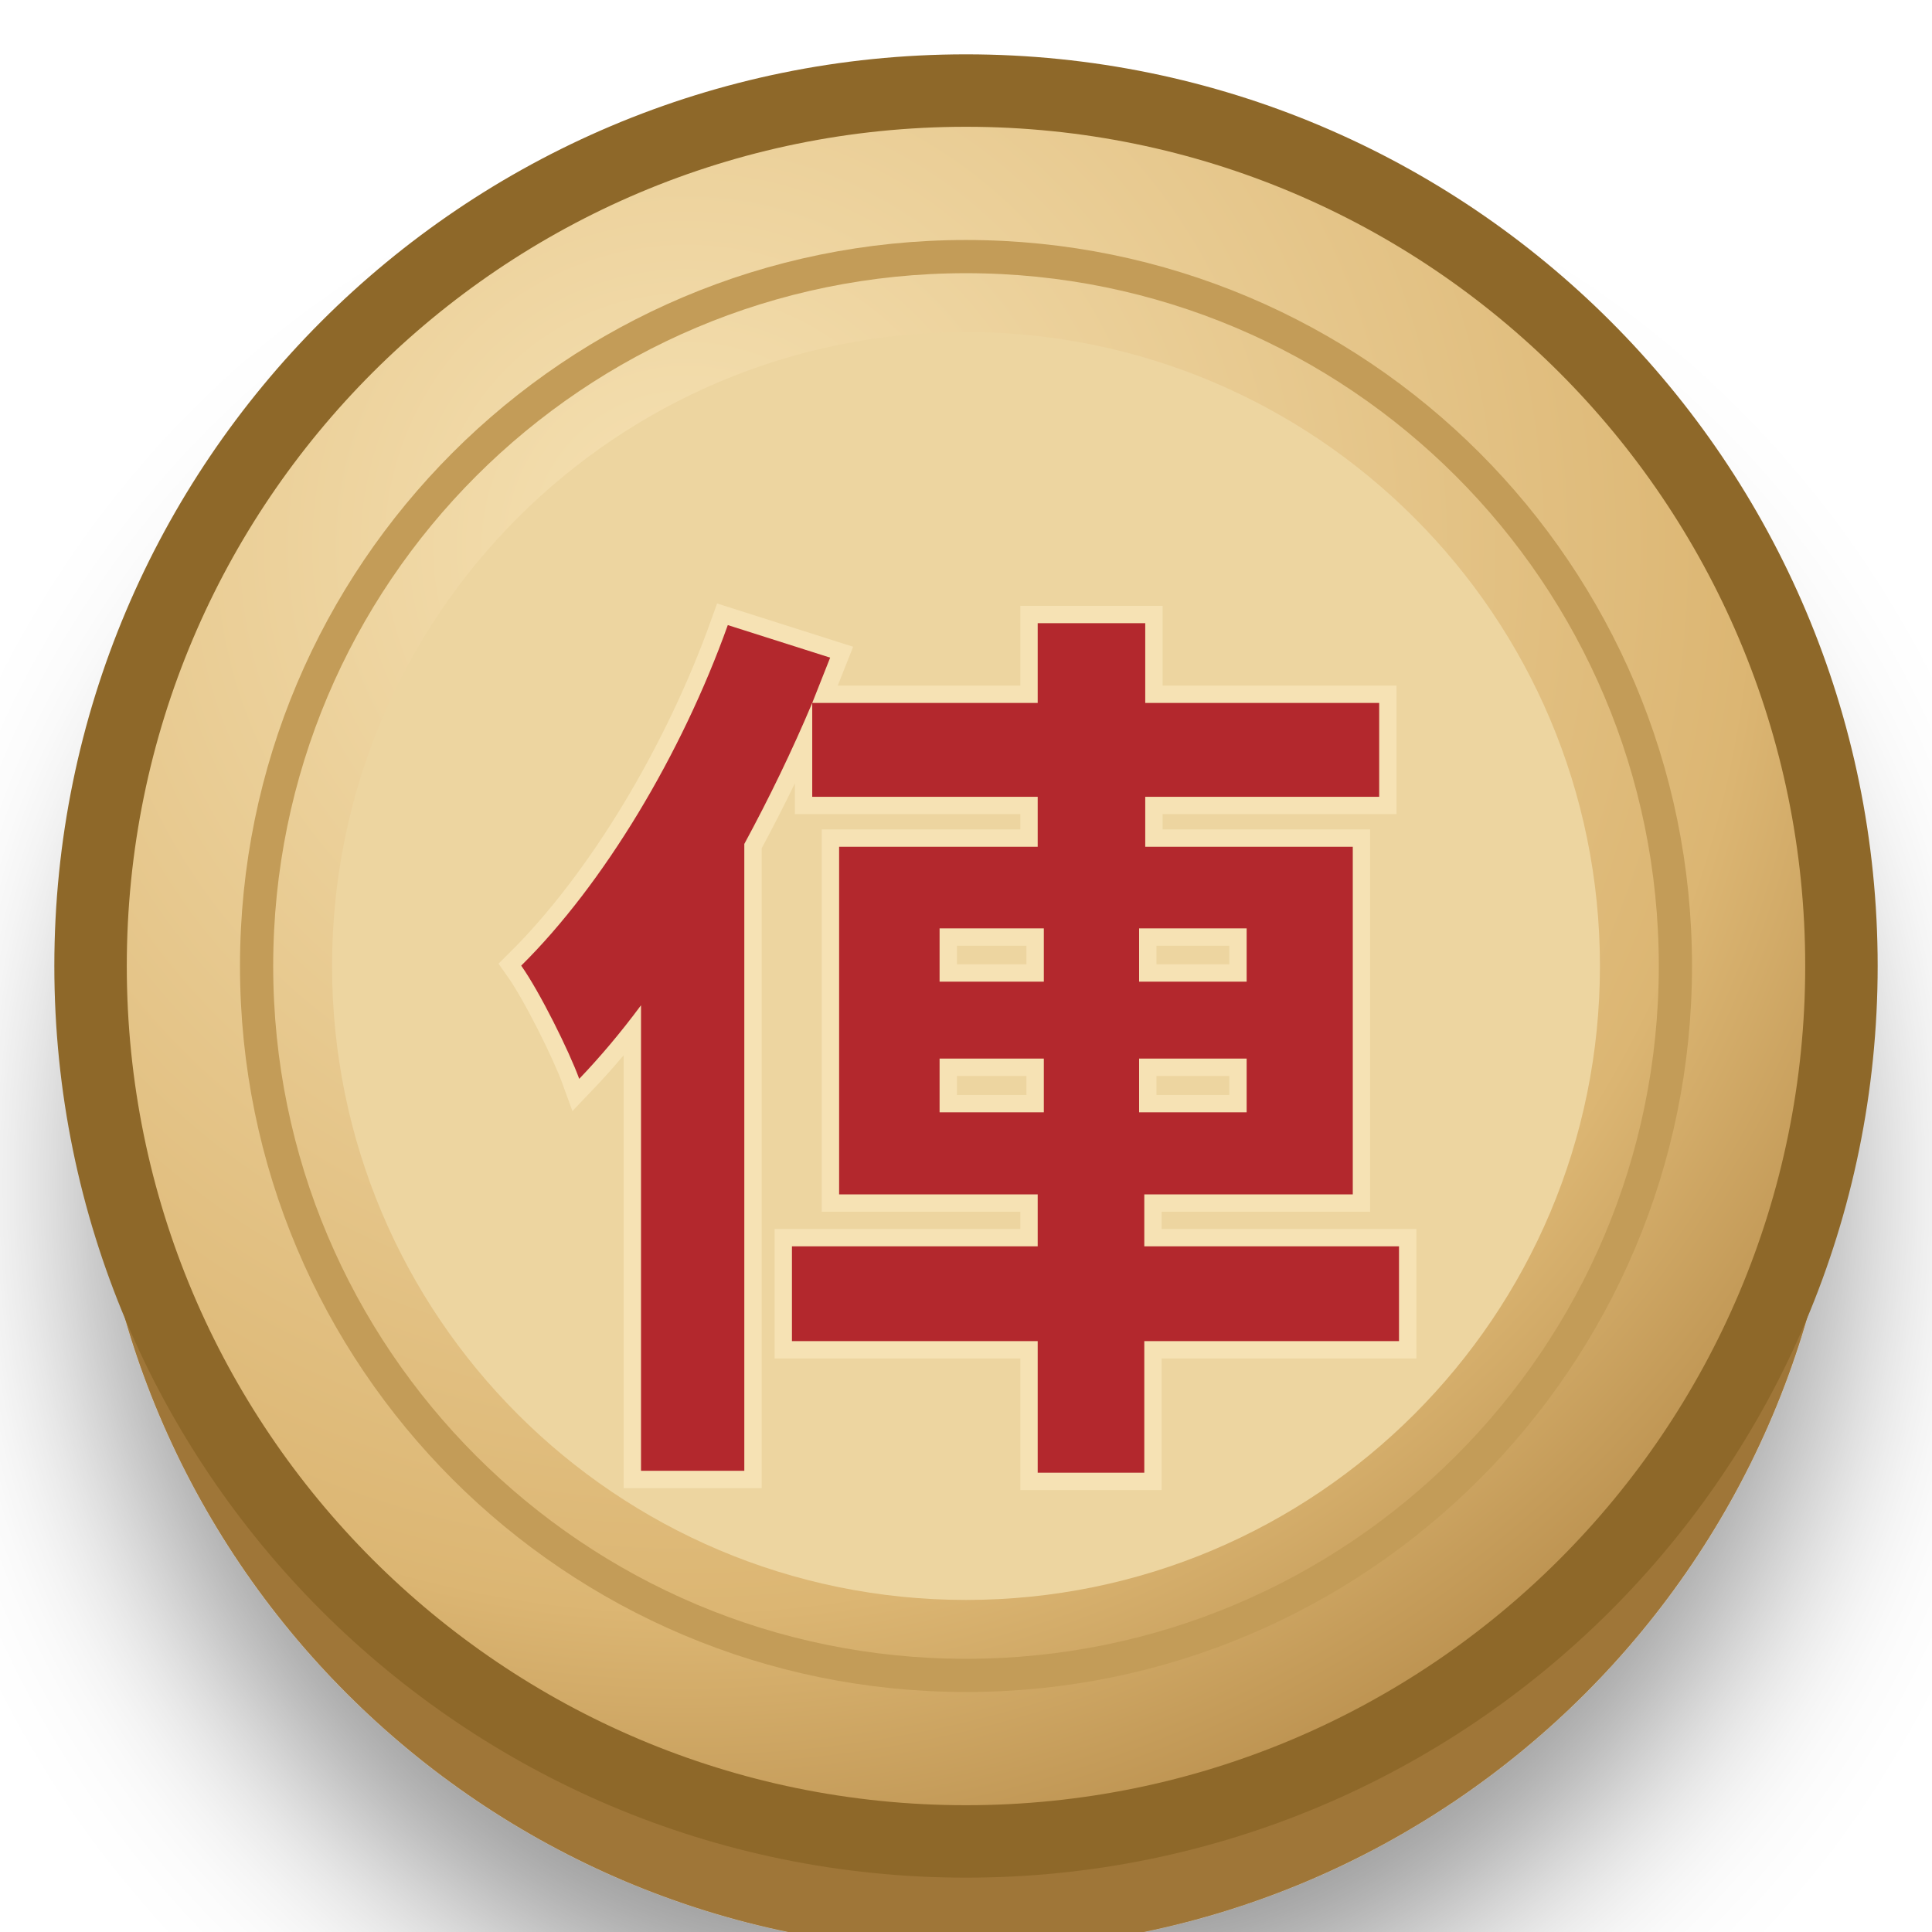
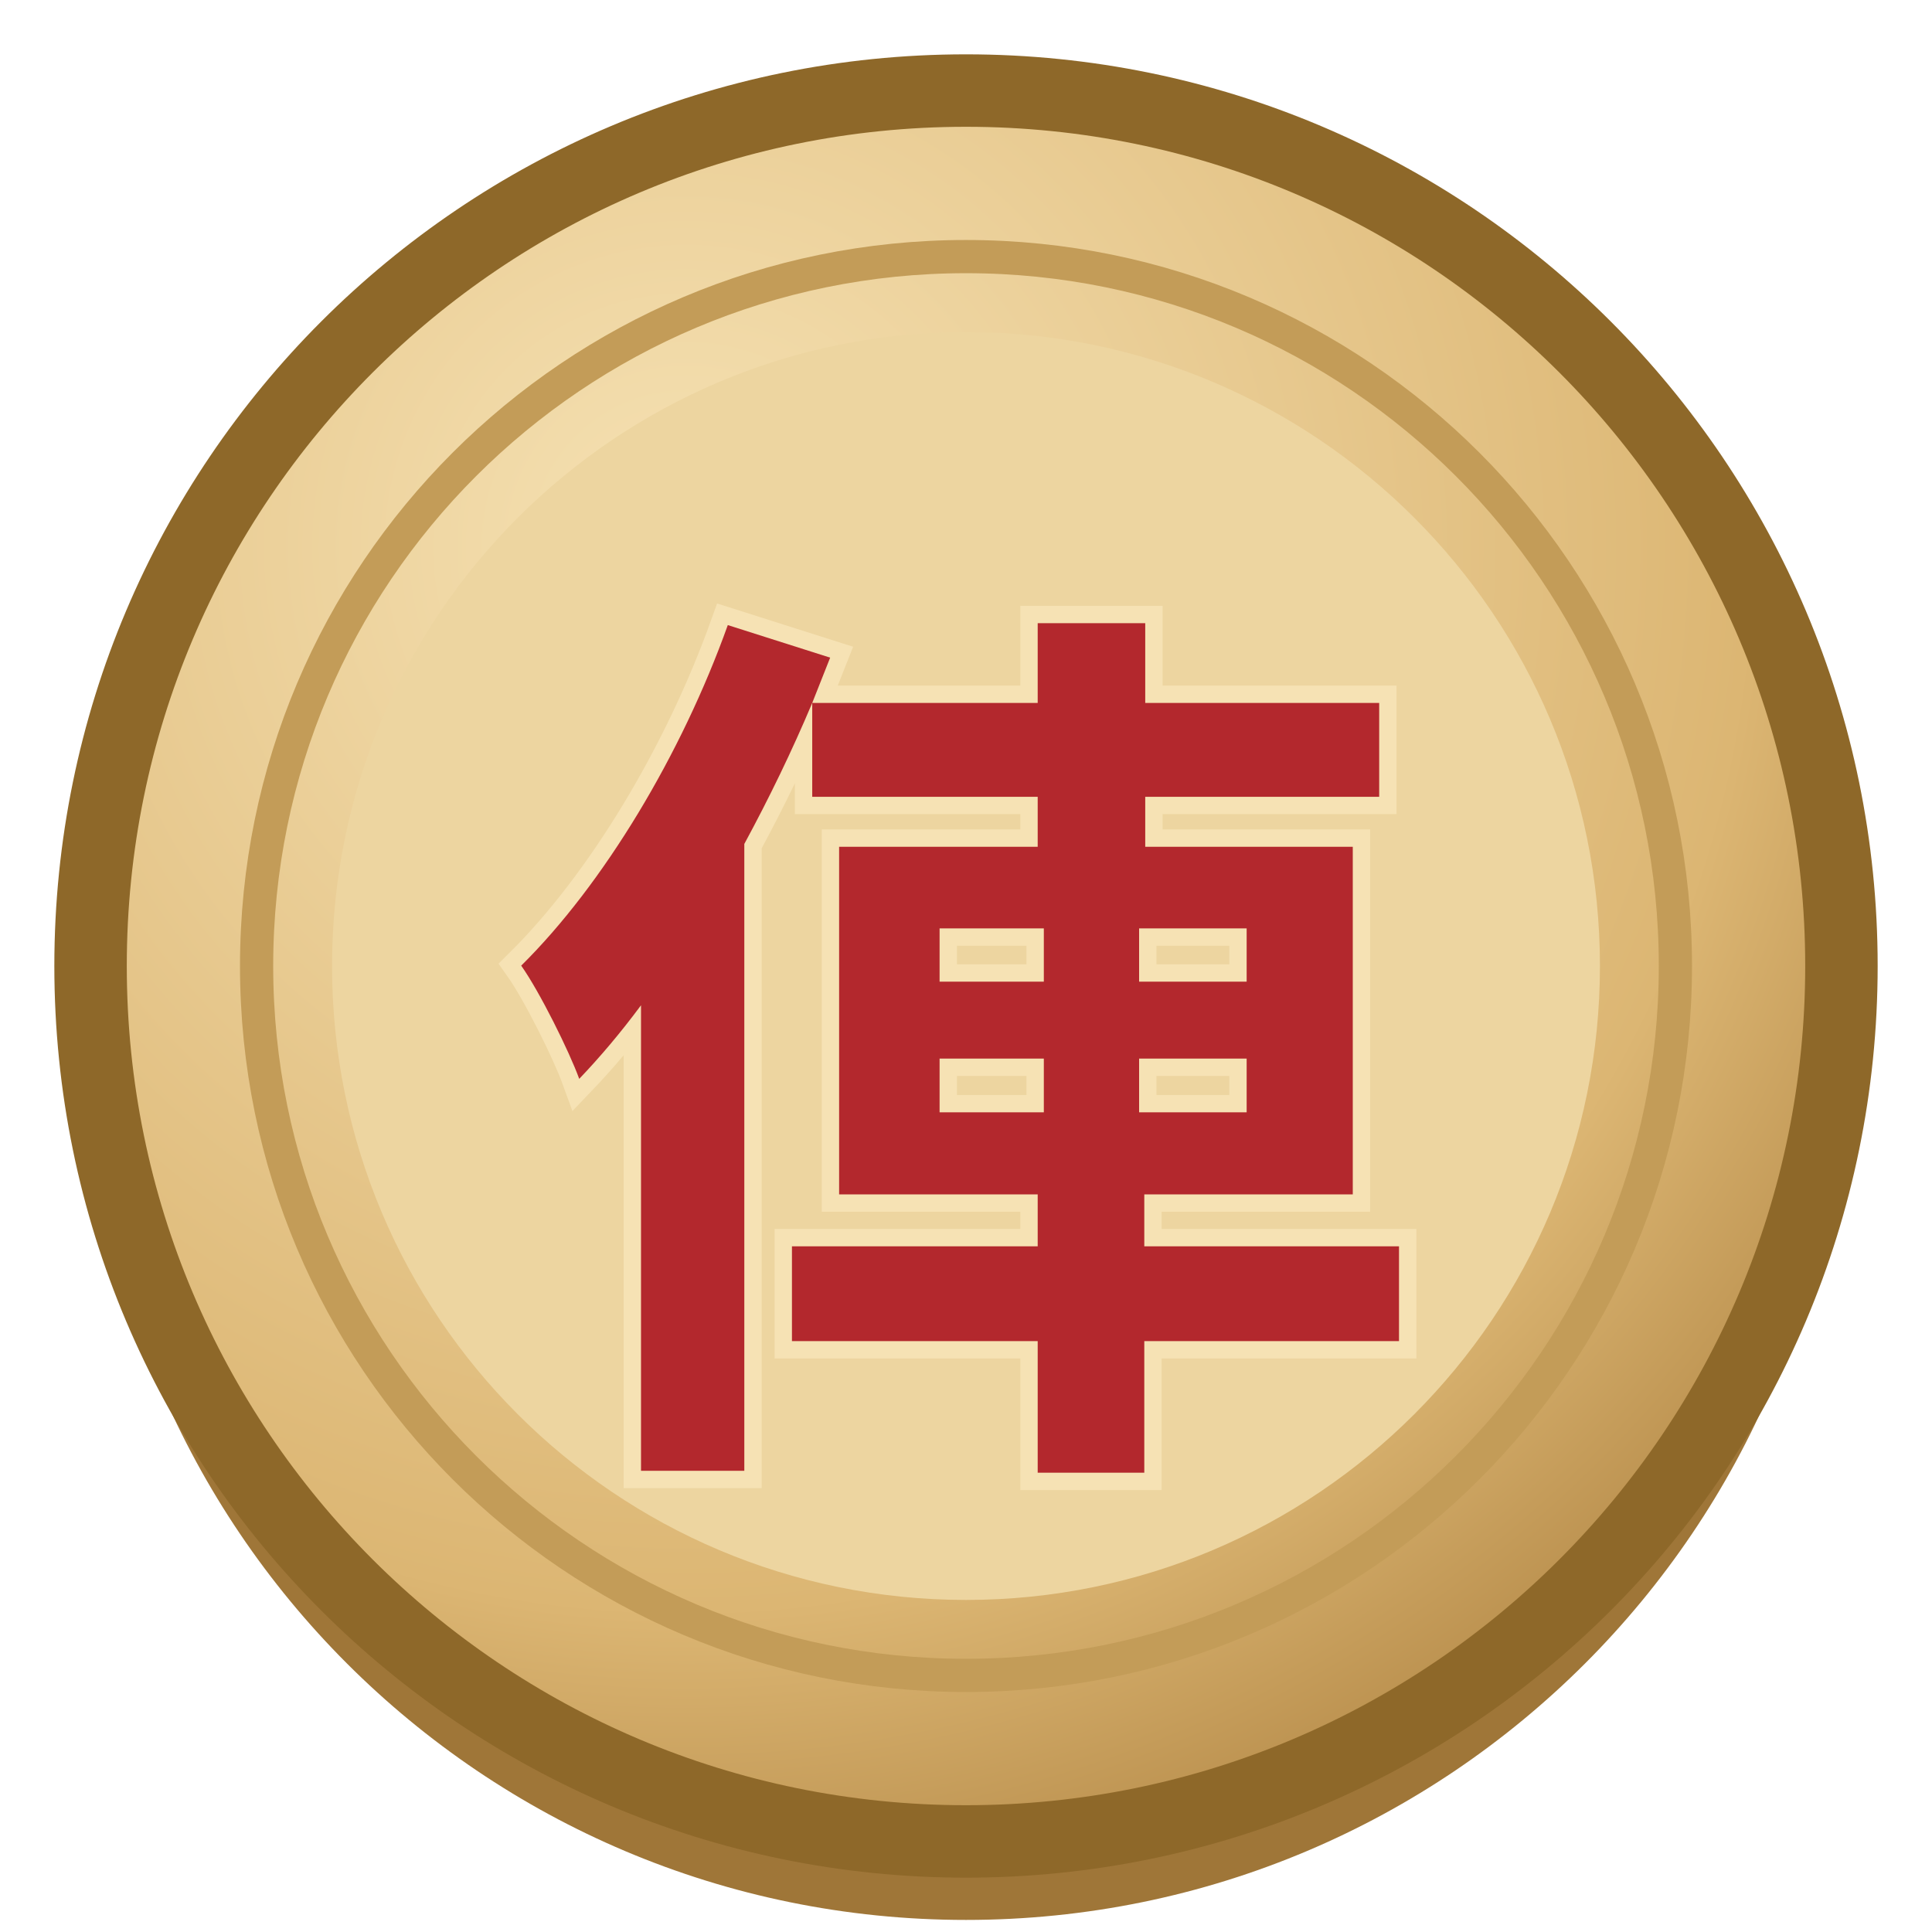
<svg xmlns="http://www.w3.org/2000/svg" width="64" height="64" viewBox="0 0 64 64">
  <defs>
    <radialGradient id="piece-dome-red_chariot" cx="34%" cy="26%" r="78%">
      <stop offset="0%" stop-color="#F6E2B4" />
      <stop offset="78%" stop-color="#DCB673" />
      <stop offset="100%" stop-color="#BC9250" />
    </radialGradient>
-     <filter id="piece-shadow-red_chariot" x="-30%" y="-30%" width="160%" height="175%">
-       <feDropShadow dx="0" dy="3.6" stdDeviation="3.2" flood-color="#000000" flood-opacity="0.42" />
-     </filter>
  </defs>
-   <circle cx="32" cy="35.6" r="29" fill="#9F7638" filter="url(#piece-shadow-red_chariot)" />
+   <circle cx="32" cy="34.6" r="29" fill="#9F7638" />
  <circle cx="32" cy="32" r="29" fill="url(#piece-dome-red_chariot)" stroke="#8E6829" stroke-width="2.4" />
  <circle cx="32" cy="32" r="23.5" fill="none" stroke="#C39C58" stroke-width="1.1" />
  <circle cx="32" cy="32" r="21" fill="#EDD5A0" />
  <text x="32" y="33" text-anchor="middle" dominant-baseline="central" font-family="&quot;KaiTi&quot;,&quot;STKaiti&quot;,&quot;Noto Serif SC&quot;,serif" font-size="30" font-weight="700" fill="#B3282D" stroke="#F6E2B4" stroke-width="1.15" paint-order="stroke">俥</text>
</svg>
